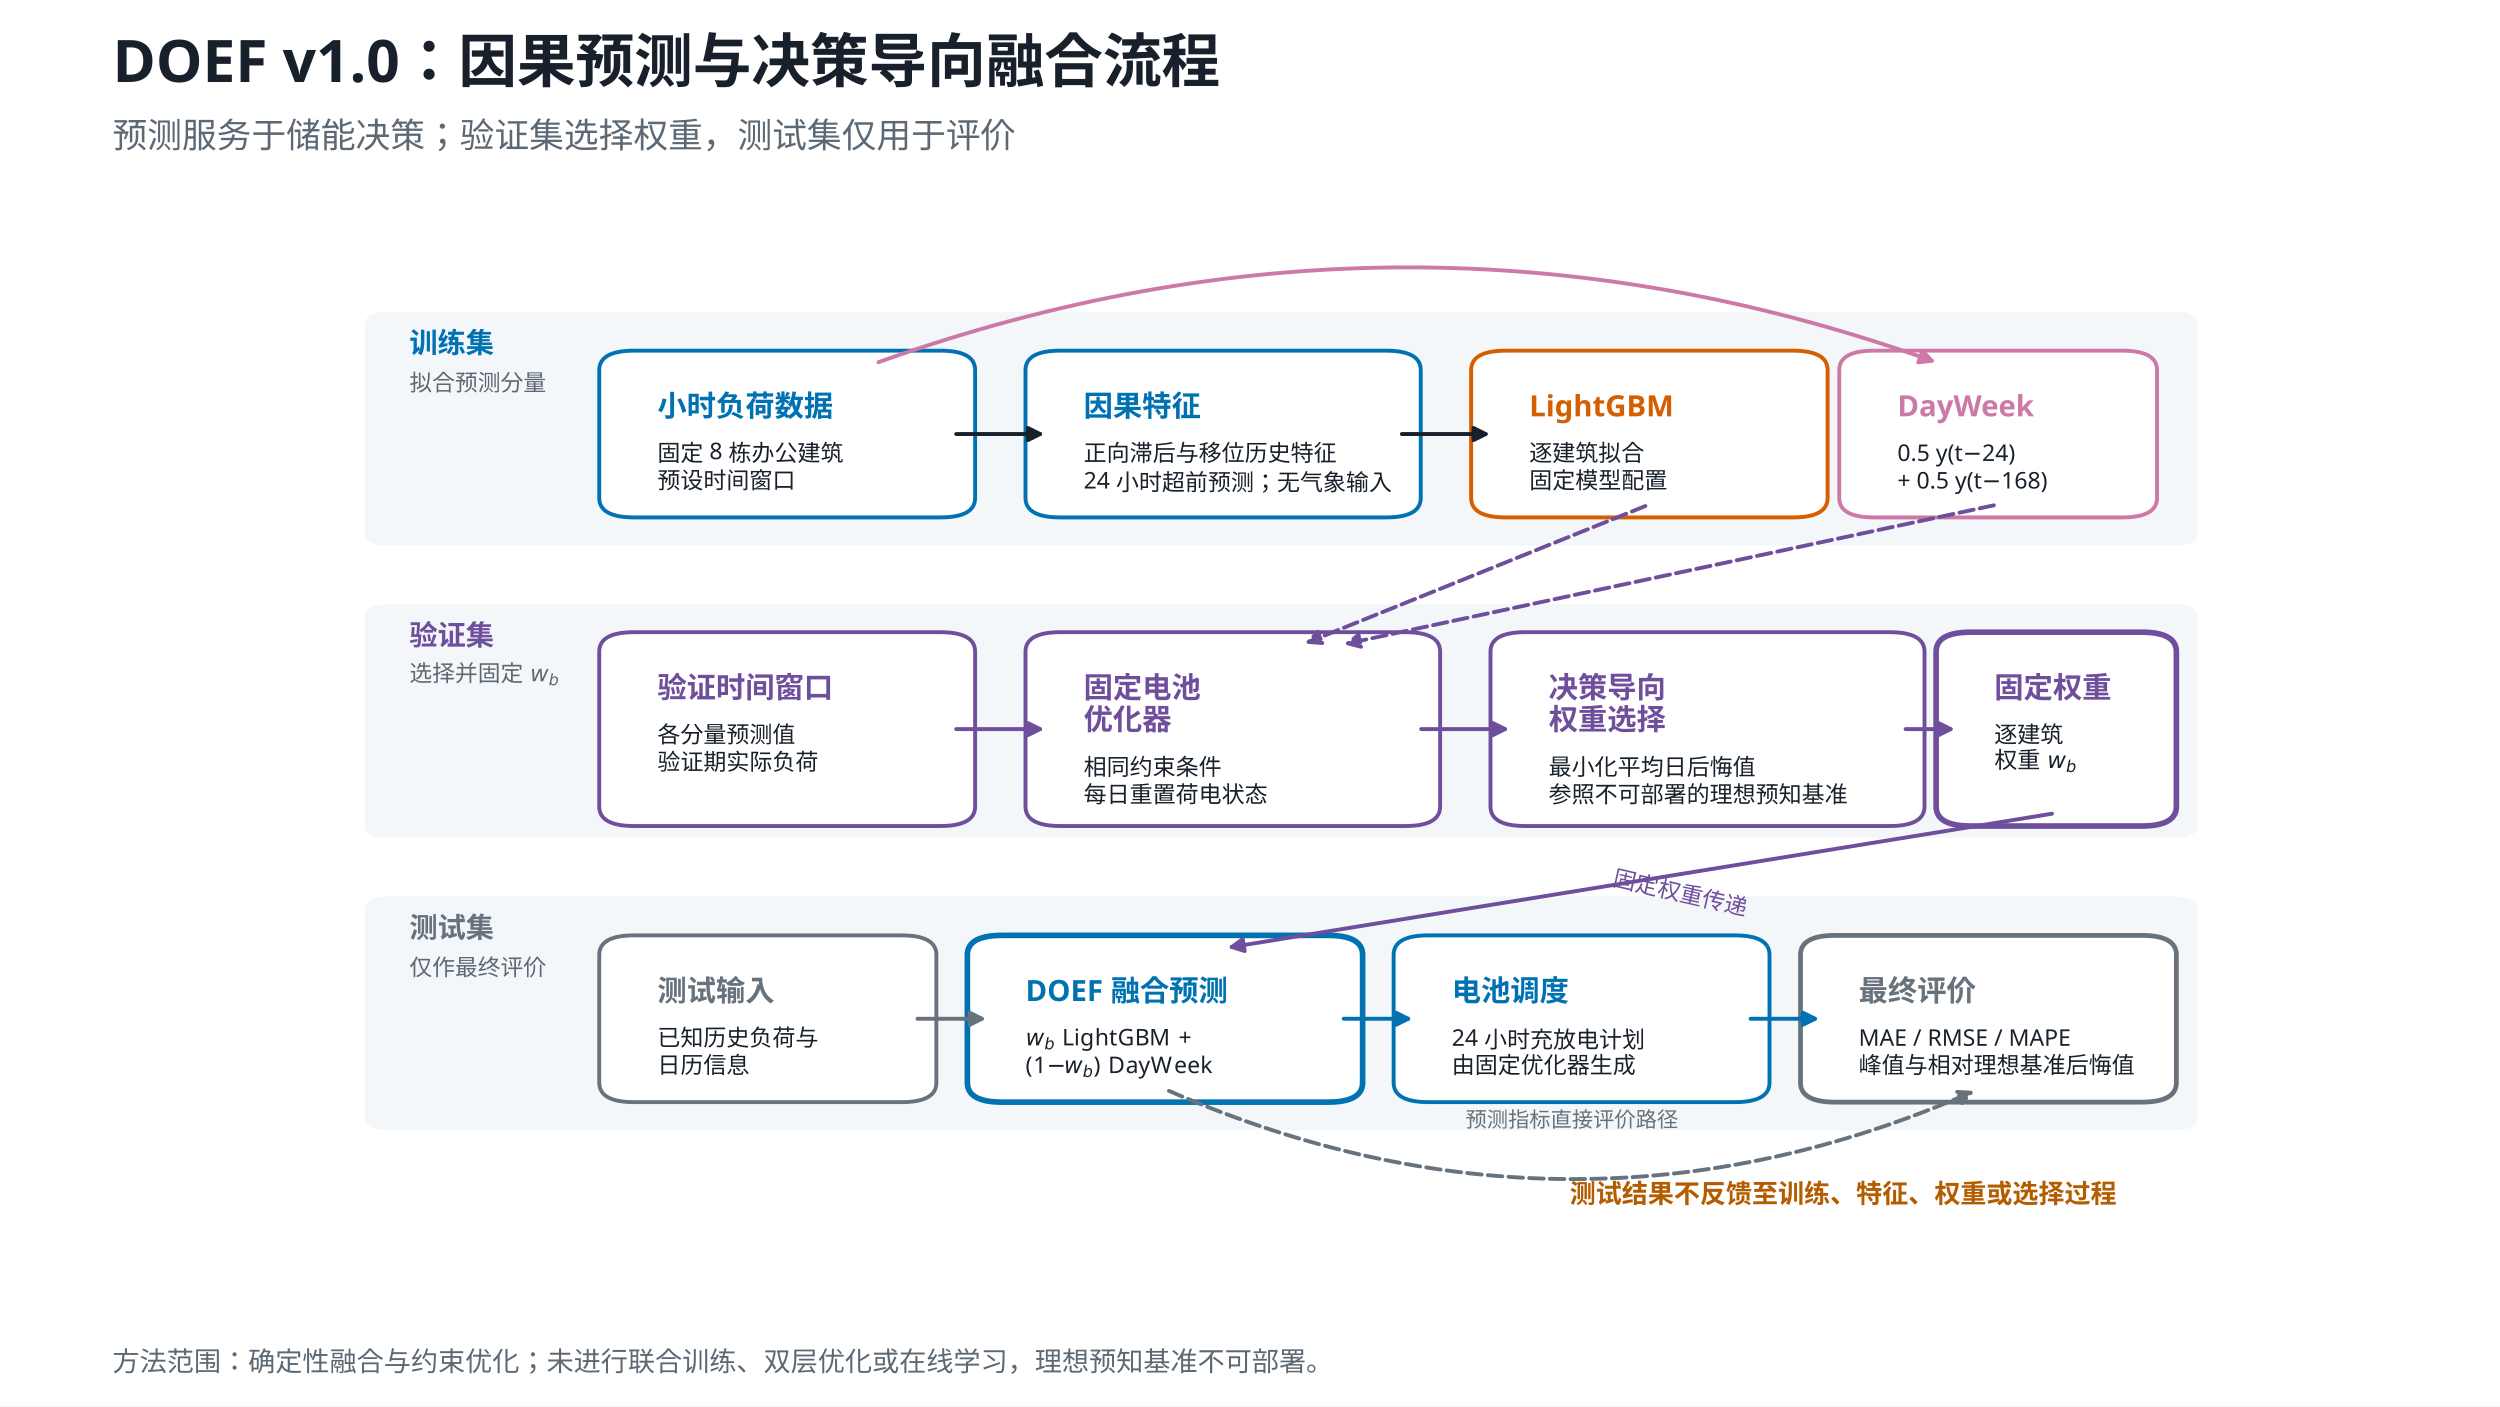
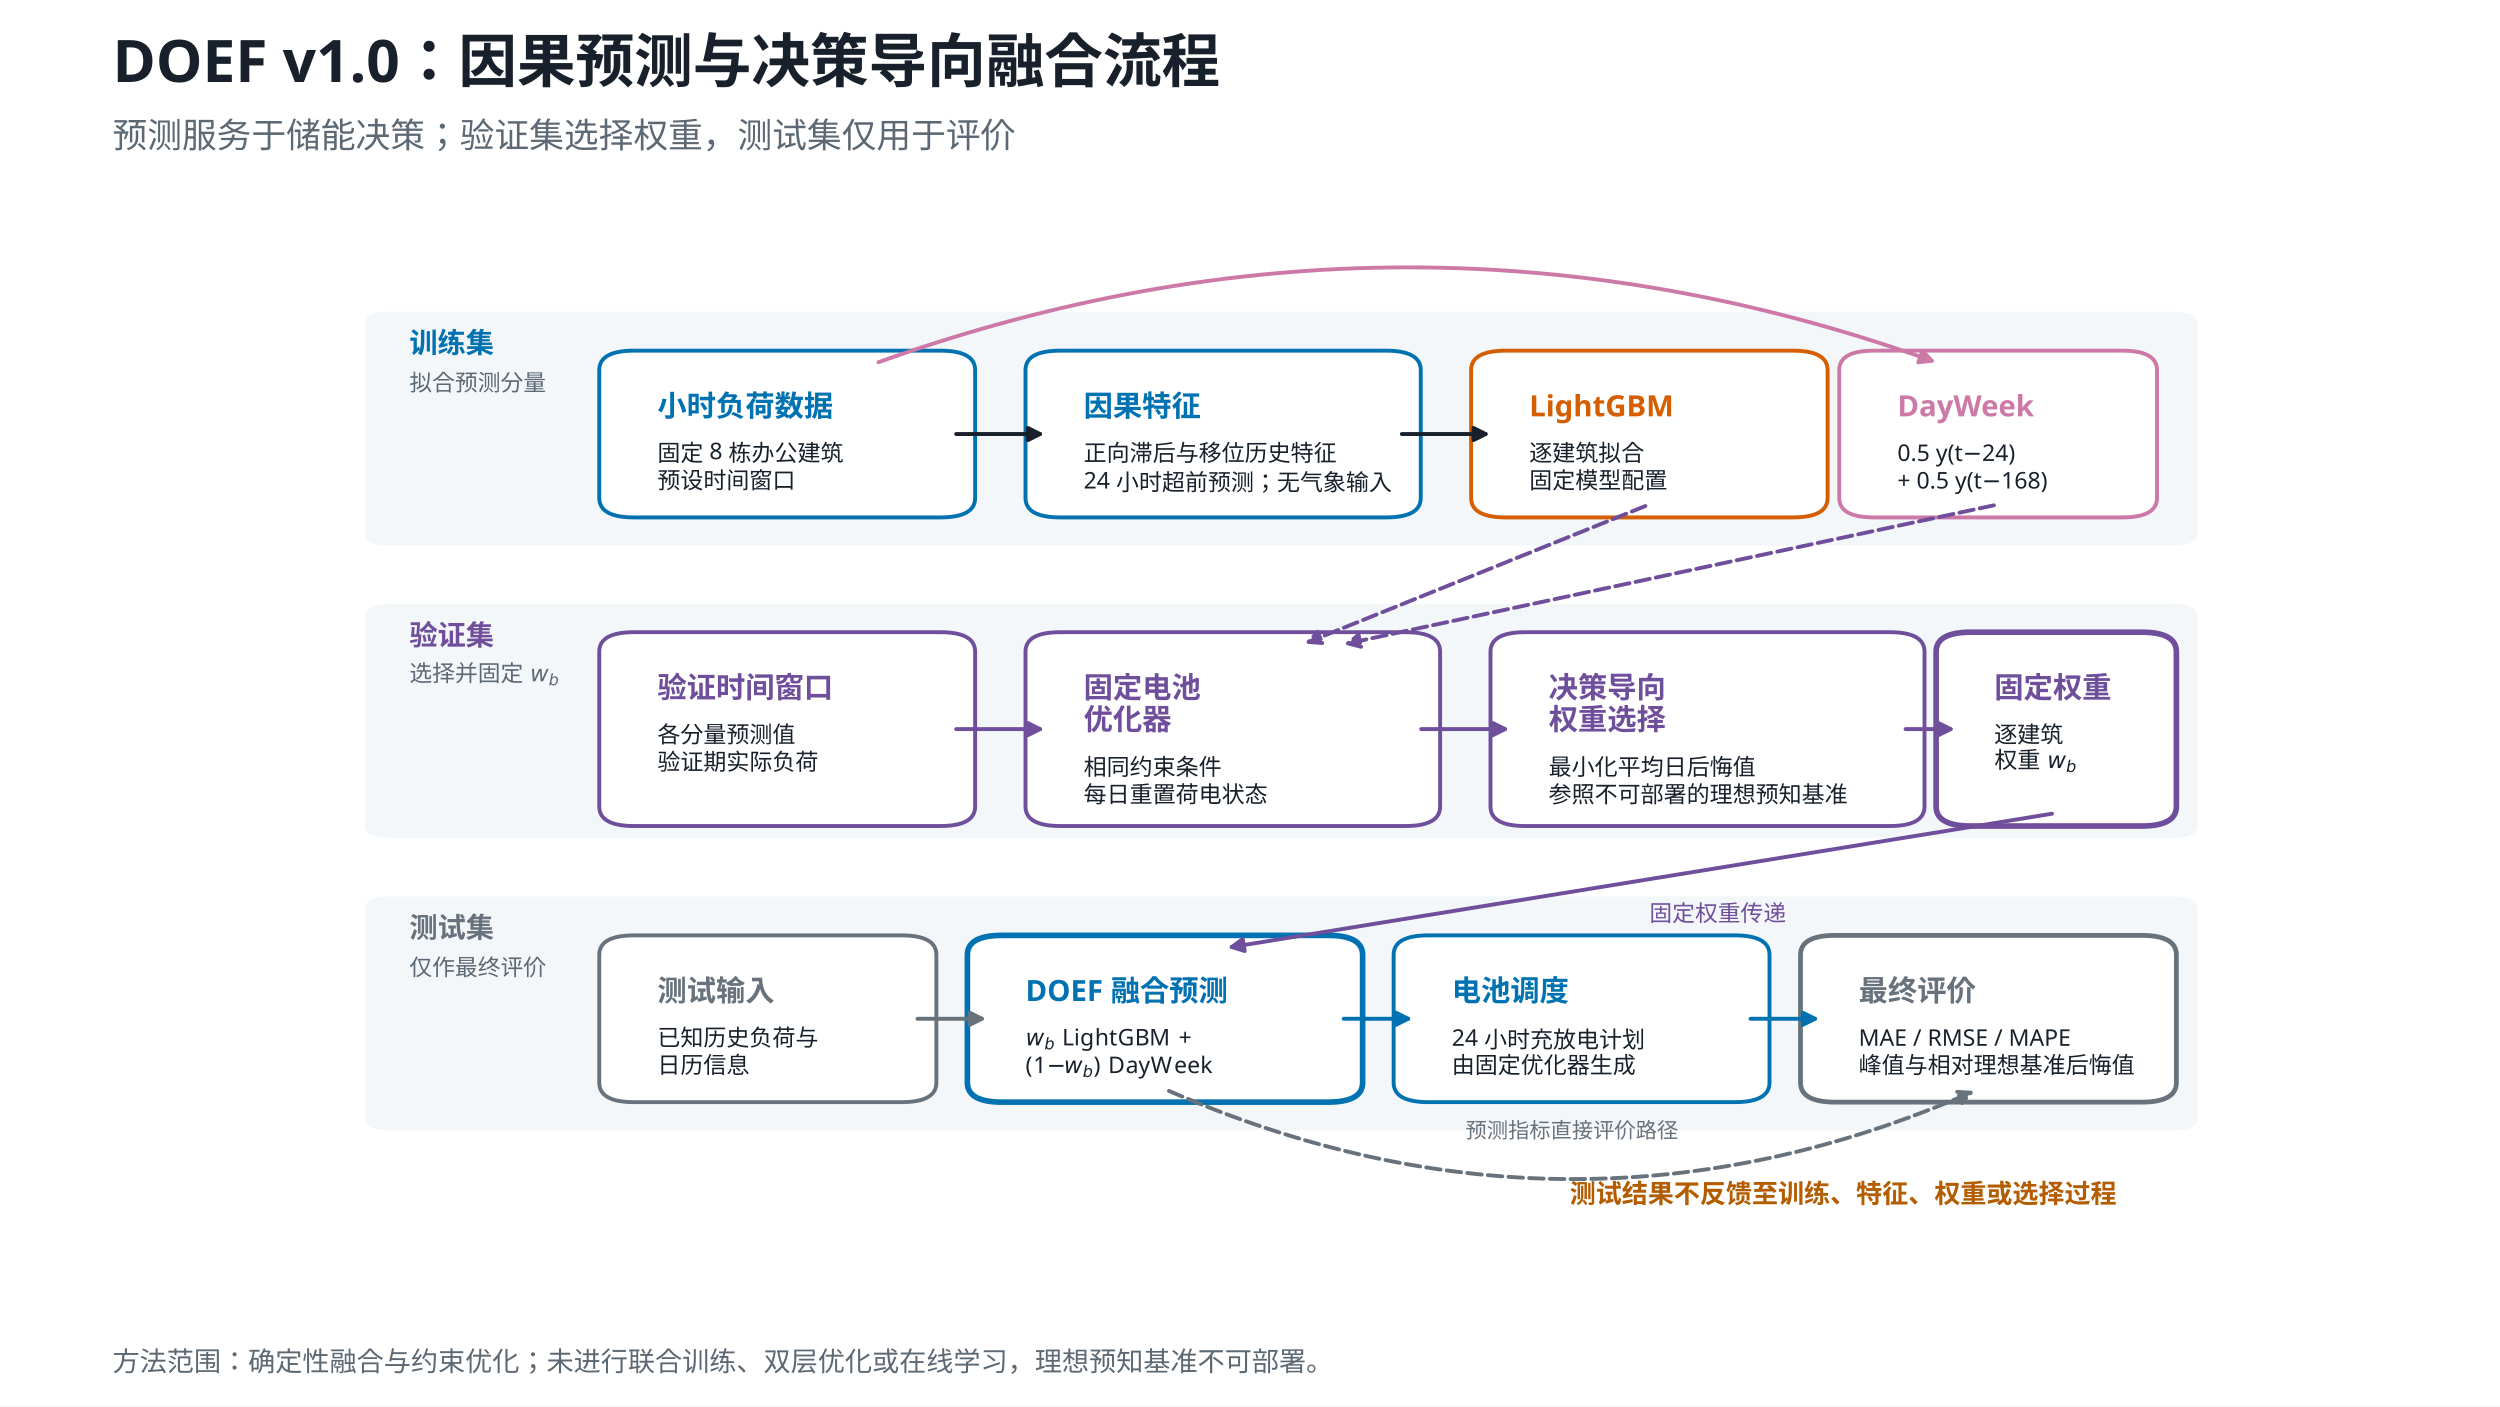
<svg xmlns="http://www.w3.org/2000/svg" width="1152pt" height="648pt" viewBox="0 0 1152 648" version="1.1">
  <defs>
    <style type="text/css">*{stroke-linejoin: round; stroke-linecap: butt}</style>
  </defs>
  <g id="figure_1">
    <g id="patch_1">
      <path d="M 0 648 L 1152 648 L 1152 0 L 0 0 z " style="fill: #ffffff" />
    </g>
    <g id="axes_1">
      <g id="patch_2">
        <path d="M 178.819 251.398 L 1001.981 251.398 Q 1012.694 251.398 1012.694 245.411 L 1012.694 149.61 Q 1012.694 143.623 1001.981 143.623 L 178.819 143.623 Q 168.106 143.623 168.106 149.61 L 168.106 245.411 Q 168.106 251.398 178.819 251.398 z " clip-path="url(#p84723e4717)" style="fill: #f4f7f9" />
      </g>
      <g id="patch_3">
        <path d="M 178.819 386.117 L 1001.981 386.117 Q 1012.694 386.117 1012.694 380.13 L 1012.694 284.329 Q 1012.694 278.342 1001.981 278.342 L 178.819 278.342 Q 168.106 278.342 168.106 284.329 L 168.106 380.13 Q 168.106 386.117 178.819 386.117 z " clip-path="url(#p84723e4717)" style="fill: #f4f7f9" />
      </g>
      <g id="patch_4">
        <path d="M 178.819 520.836 L 1001.981 520.836 Q 1012.694 520.836 1012.694 514.849 L 1012.694 419.049 Q 1012.694 413.061 1001.981 413.061 L 178.819 413.061 Q 168.106 413.061 168.106 419.049 L 168.106 514.849 Q 168.106 520.836 178.819 520.836 z " clip-path="url(#p84723e4717)" style="fill: #f4f7f9" />
      </g>
      <g id="patch_5">
        <path d="M 292.205 238.425 L 433.267 238.425 Q 449.338 238.425 449.338 229.444 L 449.338 170.567 Q 449.338 161.585 433.267 161.585 L 292.205 161.585 Q 276.134 161.585 276.134 170.567 L 276.134 229.444 Q 276.134 238.425 292.205 238.425 z " clip-path="url(#p84723e4717)" style="fill: #ffffff; stroke: #0072b2; stroke-width: 1.8; stroke-linejoin: miter" />
      </g>
      <g id="patch_6">
        <path d="M 488.621 238.425 L 638.611 238.425 Q 654.682 238.425 654.682 229.444 L 654.682 170.567 Q 654.682 161.585 638.611 161.585 L 488.621 161.585 Q 472.55 161.585 472.55 170.567 L 472.55 229.444 Q 472.55 238.425 488.621 238.425 z " clip-path="url(#p84723e4717)" style="fill: #ffffff; stroke: #0072b2; stroke-width: 1.8; stroke-linejoin: miter" />
      </g>
      <g id="patch_7">
        <path d="M 693.965 238.425 L 826.099 238.425 Q 842.17 238.425 842.17 229.444 L 842.17 170.567 Q 842.17 161.585 826.099 161.585 L 693.965 161.585 Q 677.894 161.585 677.894 170.567 L 677.894 229.444 Q 677.894 238.425 693.965 238.425 z " clip-path="url(#p84723e4717)" style="fill: #ffffff; stroke: #d55e00; stroke-width: 1.8; stroke-linejoin: miter" />
      </g>
      <g id="patch_8">
        <path d="M 863.597 238.425 L 977.875 238.425 Q 993.946 238.425 993.946 229.444 L 993.946 170.567 Q 993.946 161.585 977.875 161.585 L 863.597 161.585 Q 847.526 161.585 847.526 170.567 L 847.526 229.444 Q 847.526 238.425 863.597 238.425 z " clip-path="url(#p84723e4717)" style="fill: #ffffff; stroke: #cc79a7; stroke-width: 1.8; stroke-linejoin: miter" />
      </g>
      <g id="patch_9">
        <path d="M 440.627 200.005 Q 460.945 200.005 479.25 200.005 " clip-path="url(#p84723e4717)" style="fill: none; stroke: #18212b; stroke-width: 1.8; stroke-linecap: round" />
        <path d="M 473.65 197.205 L 479.25 200.005 L 473.65 202.805 z " clip-path="url(#p84723e4717)" style="fill: #18212b; stroke: #18212b; stroke-width: 1.8; stroke-linecap: round" />
      </g>
      <g id="patch_10">
        <path d="M 645.971 200.005 Q 666.289 200.005 684.594 200.005 " clip-path="url(#p84723e4717)" style="fill: none; stroke: #18212b; stroke-width: 1.8; stroke-linecap: round" />
        <path d="M 678.994 197.205 L 684.594 200.005 L 678.994 202.805 z " clip-path="url(#p84723e4717)" style="fill: #18212b; stroke: #18212b; stroke-width: 1.8; stroke-linecap: round" />
      </g>
      <g id="patch_11">
        <path d="M 404.796 166.897 Q 648.432 79.861 890.172 166.22 " clip-path="url(#p84723e4717)" style="fill: none; stroke: #cc79a7; stroke-width: 1.8; stroke-linecap: round" />
        <path d="M 885.841 161.699 L 890.172 166.22 L 883.957 166.973 z " clip-path="url(#p84723e4717)" style="fill: #cc79a7; stroke: #cc79a7; stroke-width: 1.8; stroke-linecap: round" />
      </g>
      <g id="patch_12">
        <path d="M 292.205 380.629 L 433.267 380.629 Q 449.338 380.629 449.338 371.647 L 449.338 300.296 Q 449.338 291.315 433.267 291.315 L 292.205 291.315 Q 276.134 291.315 276.134 300.296 L 276.134 371.647 Q 276.134 380.629 292.205 380.629 z " clip-path="url(#p84723e4717)" style="fill: #ffffff; stroke: #6f4e9c; stroke-width: 1.8; stroke-linejoin: miter" />
      </g>
      <g id="patch_13">
        <path d="M 488.621 380.629 L 647.539 380.629 Q 663.61 380.629 663.61 371.647 L 663.61 300.296 Q 663.61 291.315 647.539 291.315 L 488.621 291.315 Q 472.55 291.315 472.55 300.296 L 472.55 371.647 Q 472.55 380.629 488.621 380.629 z " clip-path="url(#p84723e4717)" style="fill: #ffffff; stroke: #6f4e9c; stroke-width: 1.8; stroke-linejoin: miter" />
      </g>
      <g id="patch_14">
        <path d="M 702.893 380.629 L 870.739 380.629 Q 886.81 380.629 886.81 371.647 L 886.81 300.296 Q 886.81 291.315 870.739 291.315 L 702.893 291.315 Q 686.822 291.315 686.822 300.296 L 686.822 371.647 Q 686.822 380.629 702.893 380.629 z " clip-path="url(#p84723e4717)" style="fill: #ffffff; stroke: #6f4e9c; stroke-width: 1.8; stroke-linejoin: miter" />
      </g>
      <g id="patch_15">
        <path d="M 908.237 380.629 L 986.803 380.629 Q 1002.874 380.629 1002.874 371.647 L 1002.874 300.296 Q 1002.874 291.315 986.803 291.315 L 908.237 291.315 Q 892.166 291.315 892.166 300.296 L 892.166 371.647 Q 892.166 380.629 908.237 380.629 z " clip-path="url(#p84723e4717)" style="fill: #ffffff; stroke: #6f4e9c; stroke-width: 2.6; stroke-linejoin: miter" />
      </g>
      <g id="patch_16">
        <path d="M 440.627 335.972 Q 460.945 335.972 479.25 335.972 " clip-path="url(#p84723e4717)" style="fill: none; stroke: #6f4e9c; stroke-width: 1.8; stroke-linecap: round" />
        <path d="M 473.65 333.172 L 479.25 335.972 L 473.65 338.772 z " clip-path="url(#p84723e4717)" style="fill: #6f4e9c; stroke: #6f4e9c; stroke-width: 1.8; stroke-linecap: round" />
      </g>
      <g id="patch_17">
        <path d="M 654.899 335.972 Q 675.217 335.972 693.522 335.972 " clip-path="url(#p84723e4717)" style="fill: none; stroke: #6f4e9c; stroke-width: 1.8; stroke-linecap: round" />
        <path d="M 687.922 333.172 L 693.522 335.972 L 687.922 338.772 z " clip-path="url(#p84723e4717)" style="fill: #6f4e9c; stroke: #6f4e9c; stroke-width: 1.8; stroke-linecap: round" />
      </g>
      <g id="patch_18">
        <path d="M 878.094 335.972 Q 889.487 335.972 898.868 335.972 " clip-path="url(#p84723e4717)" style="fill: none; stroke: #6f4e9c; stroke-width: 1.8; stroke-linecap: round" />
        <path d="M 893.268 333.172 L 898.868 335.972 L 893.268 338.772 z " clip-path="url(#p84723e4717)" style="fill: #6f4e9c; stroke: #6f4e9c; stroke-width: 1.8; stroke-linecap: round" />
      </g>
      <g id="patch_19">
        <path d="M 758.176 233.187 Q 679.679 264.87 603.048 295.801 " clip-path="url(#p84723e4717)" style="fill: none; stroke-dasharray: 6.66,2.88; stroke-dashoffset: 0; stroke: #6f4e9c; stroke-width: 1.8; stroke-linecap: round" />
        <path d="M 609.289 296.301 L 603.048 295.801 L 607.193 291.108 z " clip-path="url(#p84723e4717)" style="fill: #6f4e9c; stroke-dasharray: 6.66,2.88; stroke-dashoffset: 0; stroke: #6f4e9c; stroke-width: 1.8; stroke-linecap: round" />
      </g>
      <g id="patch_20">
        <path d="M 918.777 232.856 Q 768.958 264.87 621.108 296.464 " clip-path="url(#p84723e4717)" style="fill: none; stroke-dasharray: 6.66,2.88; stroke-dashoffset: 0; stroke: #6f4e9c; stroke-width: 1.8; stroke-linecap: round" />
        <path d="M 627.169 298.032 L 621.108 296.464 L 625.999 292.556 z " clip-path="url(#p84723e4717)" style="fill: #6f4e9c; stroke-dasharray: 6.66,2.88; stroke-dashoffset: 0; stroke: #6f4e9c; stroke-width: 1.8; stroke-linecap: round" />
      </g>
      <g id="patch_21">
        <path d="M 292.205 507.864 L 415.411 507.864 Q 431.482 507.864 431.482 498.882 L 431.482 440.005 Q 431.482 431.024 415.411 431.024 L 292.205 431.024 Q 276.134 431.024 276.134 440.005 L 276.134 498.882 Q 276.134 507.864 292.205 507.864 z " clip-path="url(#p84723e4717)" style="fill: #ffffff; stroke: #67727c; stroke-width: 1.8; stroke-linejoin: miter" />
      </g>
      <g id="patch_22">
        <path d="M 461.837 507.864 L 611.827 507.864 Q 627.898 507.864 627.898 498.882 L 627.898 440.005 Q 627.898 431.024 611.827 431.024 L 461.837 431.024 Q 445.766 431.024 445.766 440.005 L 445.766 498.882 Q 445.766 507.864 461.837 507.864 z " clip-path="url(#p84723e4717)" style="fill: #ffffff; stroke: #0072b2; stroke-width: 2.6; stroke-linejoin: miter" />
      </g>
      <g id="patch_23">
        <path d="M 658.253 507.864 L 799.315 507.864 Q 815.386 507.864 815.386 498.882 L 815.386 440.005 Q 815.386 431.024 799.315 431.024 L 658.253 431.024 Q 642.182 431.024 642.182 440.005 L 642.182 498.882 Q 642.182 507.864 658.253 507.864 z " clip-path="url(#p84723e4717)" style="fill: #ffffff; stroke: #0072b2; stroke-width: 1.8; stroke-linejoin: miter" />
      </g>
      <g id="patch_24">
        <path d="M 845.741 507.864 L 986.803 507.864 Q 1002.874 507.864 1002.874 498.882 L 1002.874 440.005 Q 1002.874 431.024 986.803 431.024 L 845.741 431.024 Q 829.67 431.024 829.67 440.005 L 829.67 498.882 Q 829.67 507.864 845.741 507.864 z " clip-path="url(#p84723e4717)" style="fill: #ffffff; stroke: #67727c; stroke-width: 2.2; stroke-linejoin: miter" />
      </g>
      <g id="patch_25">
        <path d="M 422.769 469.444 Q 438.622 469.444 452.463 469.444 " clip-path="url(#p84723e4717)" style="fill: none; stroke: #67727c; stroke-width: 1.8; stroke-linecap: round" />
        <path d="M 446.863 466.644 L 452.463 469.444 L 446.863 472.244 z " clip-path="url(#p84723e4717)" style="fill: #67727c; stroke: #67727c; stroke-width: 1.8; stroke-linecap: round" />
      </g>
      <g id="patch_26">
        <path d="M 619.185 469.444 Q 635.038 469.444 648.879 469.444 " clip-path="url(#p84723e4717)" style="fill: none; stroke: #0072b2; stroke-width: 1.8; stroke-linecap: round" />
        <path d="M 643.279 466.644 L 648.879 469.444 L 643.279 472.244 z " clip-path="url(#p84723e4717)" style="fill: #0072b2; stroke: #0072b2; stroke-width: 1.8; stroke-linecap: round" />
      </g>
      <g id="patch_27">
        <path d="M 806.673 469.444 Q 822.526 469.444 836.367 469.444 " clip-path="url(#p84723e4717)" style="fill: none; stroke: #0072b2; stroke-width: 1.8; stroke-linecap: round" />
        <path d="M 830.767 466.644 L 836.367 469.444 L 830.767 472.244 z " clip-path="url(#p84723e4717)" style="fill: #0072b2; stroke: #0072b2; stroke-width: 1.8; stroke-linecap: round" />
      </g>
      <g id="patch_28">
        <path d="M 945.543 374.962 Q 755.566 405.827 567.575 436.368 " clip-path="url(#p84723e4717)" style="fill: none; stroke: #6f4e9c; stroke-width: 1.8; stroke-linecap: round" />
        <path d="M 573.552 438.234 L 567.575 436.368 L 572.654 432.706 z " clip-path="url(#p84723e4717)" style="fill: #6f4e9c; stroke: #6f4e9c; stroke-width: 1.8; stroke-linecap: round" />
      </g>
      <g id="patch_29">
        <path d="M 538.666 502.679 Q 724.322 583.569 908.133 503.481 " clip-path="url(#p84723e4717)" style="fill: none; stroke-dasharray: 6.66,2.88; stroke-dashoffset: 0; stroke: #67727c; stroke-width: 1.8; stroke-linecap: round" />
        <path d="M 901.88 503.151 L 908.133 503.481 L 904.117 508.285 z " clip-path="url(#p84723e4717)" style="fill: #67727c; stroke-dasharray: 6.66,2.88; stroke-dashoffset: 0; stroke: #67727c; stroke-width: 1.8; stroke-linecap: round" />
      </g>
      <g id="text_1">
        <text style="font-weight: 700; font-size: 13px; font-family: 'Microsoft YaHei'; text-anchor: start; fill: #0072b2" x="188.64" y="162.583" transform="rotate(-0 188.64 162.5832)">训练集</text>
      </g>
      <g id="text_2">
        <text style="font-size: 10.5px; font-family: 'Microsoft YaHei'; text-anchor: start; fill: #5c6873" x="188.64" y="180.047" transform="rotate(-0 188.64 180.0468)">拟合预测分量</text>
      </g>
      <g id="text_3">
        <text style="font-weight: 700; font-size: 13px; font-family: 'Microsoft YaHei'; text-anchor: start; fill: #6f4e9c" x="188.64" y="297.302" transform="rotate(-0 188.64 297.3024)">验证集</text>
      </g>
      <g id="text_4">
        <g style="fill: #5c6873" transform="translate(188.64 314.766)">
          <text>
            <tspan x="0" y="-0.812" style="font-size: 10.5px; font-family: 'Microsoft YaHei'; fill: #5c6873">选</tspan>
            <tspan x="10.5" y="-0.812" style="font-size: 10.5px; font-family: 'Microsoft YaHei'; fill: #5c6873">择</tspan>
            <tspan x="21" y="-0.812" style="font-size: 10.5px; font-family: 'Microsoft YaHei'; fill: #5c6873">并</tspan>
            <tspan x="31.5" y="-0.812" style="font-size: 10.5px; font-family: 'Microsoft YaHei'; fill: #5c6873">固</tspan>
            <tspan x="42" y="-0.812" style="font-size: 10.5px; font-family: 'Microsoft YaHei'; fill: #5c6873">定</tspan>
            <tspan x="52.5" y="-0.812" style="font-size: 10.5px; font-family: 'Microsoft YaHei'; fill: #5c6873"> </tspan>
            <tspan x="55.607" y="-0.812" style="font-style: oblique; font-size: 10.5px; font-family: 'DejaVu Sans'; fill: #5c6873">w</tspan>
            <tspan x="64.195" y="0.992" style="font-style: oblique; font-size: 7.35px; font-family: 'DejaVu Sans'; fill: #5c6873">b</tspan>
          </text>
        </g>
      </g>
      <g id="text_5">
        <text style="font-weight: 700; font-size: 13px; font-family: 'Microsoft YaHei'; text-anchor: start; fill: #67727c" x="188.64" y="432.022" transform="rotate(-0 188.64 432.0216)">测试集</text>
      </g>
      <g id="text_6">
        <text style="font-size: 10.5px; font-family: 'Microsoft YaHei'; text-anchor: start; fill: #5c6873" x="188.64" y="449.485" transform="rotate(-0 188.64 449.4852)">仅作最终评价</text>
      </g>
      <g id="text_7">
        <text style="font-weight: 700; font-size: 13.5px; font-family: 'Microsoft YaHei'; text-anchor: start; fill: #0072b2" x="302.918" y="191.836" transform="rotate(-0 302.9184 191.8363)">小时负荷数据</text>
      </g>
      <g id="text_8">
        <text style="font-size: 10.6px; font-family: 'Microsoft YaHei'; fill: #18212b" transform="translate(302.9184 212.4703)">固定 8 栋办公建筑</text>
        <text style="font-size: 10.6px; font-family: 'Microsoft YaHei'; fill: #18212b" transform="translate(302.9184 225.1039)">预设时间窗口</text>
      </g>
      <g id="text_9">
        <text style="font-weight: 700; font-size: 13.5px; font-family: 'Microsoft YaHei'; text-anchor: start; fill: #0072b2" x="499.334" y="191.836" transform="rotate(-0 499.3344 191.8363)">因果特征</text>
      </g>
      <g id="text_10">
        <text style="font-size: 10.6px; font-family: 'Microsoft YaHei'; fill: #18212b" transform="translate(499.3344 212.4703)">正向滞后与移位历史特征</text>
        <text style="font-size: 10.6px; font-family: 'Microsoft YaHei'; fill: #18212b" transform="translate(499.3344 225.1039)">24 小时超前预测；无气象输入</text>
      </g>
      <g id="text_11">
        <text style="font-weight: 700; font-size: 13.5px; font-family: 'Microsoft YaHei'; text-anchor: start; fill: #d55e00" x="704.678" y="191.836" transform="rotate(-0 704.6784 191.8363)">LightGBM</text>
      </g>
      <g id="text_12">
        <text style="font-size: 10.6px; font-family: 'Microsoft YaHei'; fill: #18212b" transform="translate(704.6784 212.4703)">逐建筑拟合</text>
        <text style="font-size: 10.6px; font-family: 'Microsoft YaHei'; fill: #18212b" transform="translate(704.6784 225.1039)">固定模型配置</text>
      </g>
      <g id="text_13">
        <text style="font-weight: 700; font-size: 13.5px; font-family: 'Microsoft YaHei'; text-anchor: start; fill: #cc79a7" x="874.31" y="191.836" transform="rotate(-0 874.3104 191.8363)">DayWeek</text>
      </g>
      <g id="text_14">
        <text style="font-size: 10.6px; font-family: 'Microsoft YaHei'; fill: #18212b" transform="translate(874.3104 212.409)">0.5 y(t−24)</text>
        <text style="font-size: 10.6px; font-family: 'Microsoft YaHei'; fill: #18212b" transform="translate(874.3104 225.1039)">+ 0.5 y(t−168)</text>
      </g>
      <g id="text_15">
        <text style="font-weight: 700; font-size: 13.5px; font-family: 'Microsoft YaHei'; text-anchor: start; fill: #6f4e9c" x="302.918" y="321.566" transform="rotate(-0 302.9184 321.5659)">验证时间窗口</text>
      </g>
      <g id="text_16">
        <text style="font-size: 10.6px; font-family: 'Microsoft YaHei'; fill: #18212b" transform="translate(302.9184 342.1999)">各分量预测值</text>
        <text style="font-size: 10.6px; font-family: 'Microsoft YaHei'; fill: #18212b" transform="translate(302.9184 354.8335)">验证期实际负荷</text>
      </g>
      <g id="text_17">
        <text style="font-weight: 700; font-size: 13.5px; font-family: 'Microsoft YaHei'; fill: #6f4e9c" transform="translate(499.3344 321.5659)">固定电池</text>
        <text style="font-weight: 700; font-size: 13.5px; font-family: 'Microsoft YaHei'; fill: #6f4e9c" transform="translate(499.3344 336.253)">优化器</text>
      </g>
      <g id="text_18">
        <text style="font-size: 10.6px; font-family: 'Microsoft YaHei'; fill: #18212b" transform="translate(499.3344 357.1687)">相同约束条件</text>
        <text style="font-size: 10.6px; font-family: 'Microsoft YaHei'; fill: #18212b" transform="translate(499.3344 369.8023)">每日重置荷电状态</text>
      </g>
      <g id="text_19">
        <text style="font-weight: 700; font-size: 13.5px; font-family: 'Microsoft YaHei'; fill: #6f4e9c" transform="translate(713.6064 321.5659)">决策导向</text>
        <text style="font-weight: 700; font-size: 13.5px; font-family: 'Microsoft YaHei'; fill: #6f4e9c" transform="translate(713.6064 336.253)">权重选择</text>
      </g>
      <g id="text_20">
        <text style="font-size: 10.6px; font-family: 'Microsoft YaHei'; fill: #18212b" transform="translate(713.6064 357.1687)">最小化平均日后悔值</text>
        <text style="font-size: 10.6px; font-family: 'Microsoft YaHei'; fill: #18212b" transform="translate(713.6064 369.8023)">参照不可部署的理想预知基准</text>
      </g>
      <g id="text_21">
        <text style="font-weight: 700; font-size: 13.5px; font-family: 'Microsoft YaHei'; text-anchor: start; fill: #6f4e9c" x="918.95" y="321.566" transform="rotate(-0 918.9504 321.5659)">固定权重</text>
      </g>
      <g id="text_22">
        <text style="font-size: 10.6px; font-family: 'Microsoft YaHei'; fill: #18212b" transform="translate(918.9504 342.1999)">逐建筑</text>
        <g style="fill: #18212b" transform="translate(918.9504 354.8335)">
          <text>
            <tspan x="0" y="-0.906" style="font-size: 10.6px; font-family: 'Microsoft YaHei'; fill: #18212b">权</tspan>
            <tspan x="10.625" y="-0.906" style="font-size: 10.6px; font-family: 'Microsoft YaHei'; fill: #18212b">重</tspan>
            <tspan x="21.25" y="-0.906" style="font-size: 10.6px; font-family: 'Microsoft YaHei'; fill: #18212b"> </tspan>
            <tspan x="24.394" y="-0.906" style="font-style: oblique; font-size: 10.6px; font-family: 'DejaVu Sans'; fill: #18212b">w</tspan>
            <tspan x="33.084" y="0.898" style="font-style: oblique; font-size: 7.42px; font-family: 'DejaVu Sans'; fill: #18212b">b</tspan>
          </text>
        </g>
      </g>
      <g id="text_23">
        <text style="font-weight: 700; font-size: 13.5px; font-family: 'Microsoft YaHei'; text-anchor: start; fill: #67727c" x="302.918" y="461.275" transform="rotate(-0 302.9184 461.2747)">测试输入</text>
      </g>
      <g id="text_24">
        <text style="font-size: 10.6px; font-family: 'Microsoft YaHei'; fill: #18212b" transform="translate(302.9184 481.9087)">已知历史负荷与</text>
        <text style="font-size: 10.6px; font-family: 'Microsoft YaHei'; fill: #18212b" transform="translate(302.9184 494.5423)">日历信息</text>
      </g>
      <g id="text_25">
        <text style="font-weight: 700; font-size: 13.5px; font-family: 'Microsoft YaHei'; text-anchor: start; fill: #0072b2" x="472.55" y="461.275" transform="rotate(-0 472.5504 461.2747)">DOEF 融合预测</text>
      </g>
      <g id="text_26">
        <g style="fill: #18212b" transform="translate(472.5504 481.9153)">
          <text>
            <tspan x="0" y="-0.203" style="font-style: oblique; font-size: 10.6px; font-family: 'DejaVu Sans'; fill: #18212b">w</tspan>
            <tspan x="8.69" y="1.602" style="font-style: oblique; font-size: 7.42px; font-family: 'DejaVu Sans'; fill: #18212b">b</tspan>
            <tspan x="13.712" y="-0.203" style="font-size: 10.6px; font-family: 'Microsoft YaHei'; fill: #18212b"> </tspan>
            <tspan x="16.856" y="-0.203" style="font-size: 10.6px; font-family: 'Microsoft YaHei'; fill: #18212b">L</tspan>
            <tspan x="22.308" y="-0.203" style="font-size: 10.6px; font-family: 'Microsoft YaHei'; fill: #18212b">i</tspan>
            <tspan x="25.136" y="-0.203" style="font-size: 10.6px; font-family: 'Microsoft YaHei'; fill: #18212b">g</tspan>
            <tspan x="31.932" y="-0.203" style="font-size: 10.6px; font-family: 'Microsoft YaHei'; fill: #18212b">h</tspan>
            <tspan x="38.474" y="-0.203" style="font-size: 10.6px; font-family: 'Microsoft YaHei'; fill: #18212b">t</tspan>
            <tspan x="42.432" y="-0.203" style="font-size: 10.6px; font-family: 'Microsoft YaHei'; fill: #18212b">G</tspan>
            <tspan x="50.334" y="-0.203" style="font-size: 10.6px; font-family: 'Microsoft YaHei'; fill: #18212b">B</tspan>
            <tspan x="57" y="-0.203" style="font-size: 10.6px; font-family: 'Microsoft YaHei'; fill: #18212b">M</tspan>
            <tspan x="67.381" y="-0.203" style="font-size: 10.6px; font-family: 'Microsoft YaHei'; fill: #18212b"> </tspan>
            <tspan x="70.525" y="-0.203" style="font-size: 10.6px; font-family: 'Microsoft YaHei'; fill: #18212b">+</tspan>
          </text>
        </g>
        <g style="fill: #18212b" transform="translate(472.5504 494.6777)">
          <text>
            <tspan x="0" y="-0.203" style="font-size: 10.6px; font-family: 'Microsoft YaHei'; fill: #18212b">(</tspan>
            <tspan x="3.549" y="-0.203" style="font-size: 10.6px; font-family: 'Microsoft YaHei'; fill: #18212b">1</tspan>
            <tspan x="9.779" y="-0.203" style="font-size: 10.6px; font-family: 'Microsoft YaHei'; fill: #18212b">−</tspan>
            <tspan x="31.372" y="-0.203" style="font-size: 10.6px; font-family: 'Microsoft YaHei'; fill: #18212b">)</tspan>
            <tspan x="34.92" y="-0.203" style="font-size: 10.6px; font-family: 'Microsoft YaHei'; fill: #18212b"> </tspan>
            <tspan x="38.064" y="-0.203" style="font-size: 10.6px; font-family: 'Microsoft YaHei'; fill: #18212b">D</tspan>
            <tspan x="46.157" y="-0.203" style="font-size: 10.6px; font-family: 'Microsoft YaHei'; fill: #18212b">a</tspan>
            <tspan x="52.03" y="-0.203" style="font-size: 10.6px; font-family: 'Microsoft YaHei'; fill: #18212b">y</tspan>
            <tspan x="57.654" y="-0.203" style="font-size: 10.6px; font-family: 'Microsoft YaHei'; fill: #18212b">W</tspan>
            <tspan x="68.466" y="-0.203" style="font-size: 10.6px; font-family: 'Microsoft YaHei'; fill: #18212b">e</tspan>
            <tspan x="74.494" y="-0.203" style="font-size: 10.6px; font-family: 'Microsoft YaHei'; fill: #18212b">e</tspan>
            <tspan x="80.523" y="-0.203" style="font-size: 10.6px; font-family: 'Microsoft YaHei'; fill: #18212b">k</tspan>
            <tspan x="17.66" y="-0.203" style="font-style: oblique; font-size: 10.6px; font-family: 'DejaVu Sans'; fill: #18212b">w</tspan>
            <tspan x="26.35" y="1.602" style="font-style: oblique; font-size: 7.42px; font-family: 'DejaVu Sans'; fill: #18212b">b</tspan>
          </text>
        </g>
      </g>
      <g id="text_27">
        <text style="font-weight: 700; font-size: 13.5px; font-family: 'Microsoft YaHei'; text-anchor: start; fill: #0072b2" x="668.966" y="461.275" transform="rotate(-0 668.9664 461.2747)">电池调度</text>
      </g>
      <g id="text_28">
        <text style="font-size: 10.6px; font-family: 'Microsoft YaHei'; fill: #18212b" transform="translate(668.9664 481.9087)">24 小时充放电计划</text>
        <text style="font-size: 10.6px; font-family: 'Microsoft YaHei'; fill: #18212b" transform="translate(668.9664 494.5423)">由固定优化器生成</text>
      </g>
      <g id="text_29">
        <text style="font-weight: 700; font-size: 13.5px; font-family: 'Microsoft YaHei'; text-anchor: start; fill: #67727c" x="856.454" y="461.275" transform="rotate(-0 856.4544 461.2747)">最终评价</text>
      </g>
      <g id="text_30">
        <text style="font-size: 10.6px; font-family: 'Microsoft YaHei'; fill: #18212b" transform="translate(856.4544 481.9087)">MAE / RMSE / MAPE</text>
        <text style="font-size: 10.6px; font-family: 'Microsoft YaHei'; fill: #18212b" transform="translate(856.4544 494.5423)">峰值与相对理想基准后悔值</text>
      </g>
      <g id="text_31">
-         <text style="font-size: 10.5px; font-family: 'Microsoft YaHei'; fill: #6f4e9c" transform="translate(742.7632 407.9374) rotate(-347)">固定权重传递</text>
+         <text style="font-size: 10.5px; font-family: 'Microsoft YaHei'; text-anchor: start; fill: #6f4e9c" x="760.032" y="424.537" transform="rotate(-0 760.032 424.5372)">固定权重传递</text>
      </g>
      <g id="text_32">
-         <text style="font-size: 9.8px; font-family: 'Microsoft YaHei'; text-anchor: middle; fill: #67727c" x="724.32" y="519.34" transform="rotate(-0 724.32 519.3396)">预测指标直接评价路径</text>
+         <text style="font-size: 9.8px; font-family: 'Microsoft YaHei'; text-anchor: middle; fill: #67727c" x="724.32" y="524.329" transform="rotate(-0 724.32 524.3292)">预测指标直接评价路径</text>
      </g>
      <g id="text_33">
        <text style="font-weight: 700; font-size: 12px; font-family: 'Microsoft YaHei'; text-anchor: middle; fill: #b35c00" x="849.312" y="554.267" transform="rotate(-0 849.312 554.2668)">测试结果不反馈至训练、特征、权重或选择过程</text>
      </g>
    </g>
    <g id="text_34">
      <text style="font-weight: 700; font-size: 27px; font-family: 'Microsoft YaHei'; text-anchor: start; fill: #18212b" x="51.84" y="37.783" transform="rotate(-0 51.84 37.78312)">DOEF v1.0：因果预测与决策导向融合流程</text>
    </g>
    <g id="text_35">
      <text style="font-size: 16px; font-family: 'Microsoft YaHei'; text-anchor: start; fill: #5c6873" x="51.84" y="68.04" transform="rotate(-0 51.84 68.04)">预测服务于储能决策；验证集选择权重，测试集仅用于评价</text>
    </g>
    <g id="text_36">
      <text style="font-size: 12.5px; font-family: 'Microsoft YaHei'; text-anchor: start; fill: #5c6873" x="51.84" y="631.8" transform="rotate(-0 51.84 631.8)">方法范围：确定性融合与约束优化；未进行联合训练、双层优化或在线学习，理想预知基准不可部署。</text>
    </g>
  </g>
  <defs>
    <clipPath id="p84723e4717">
      <rect x="144" y="77.76" width="892.8" height="498.96" />
    </clipPath>
  </defs>
</svg>
